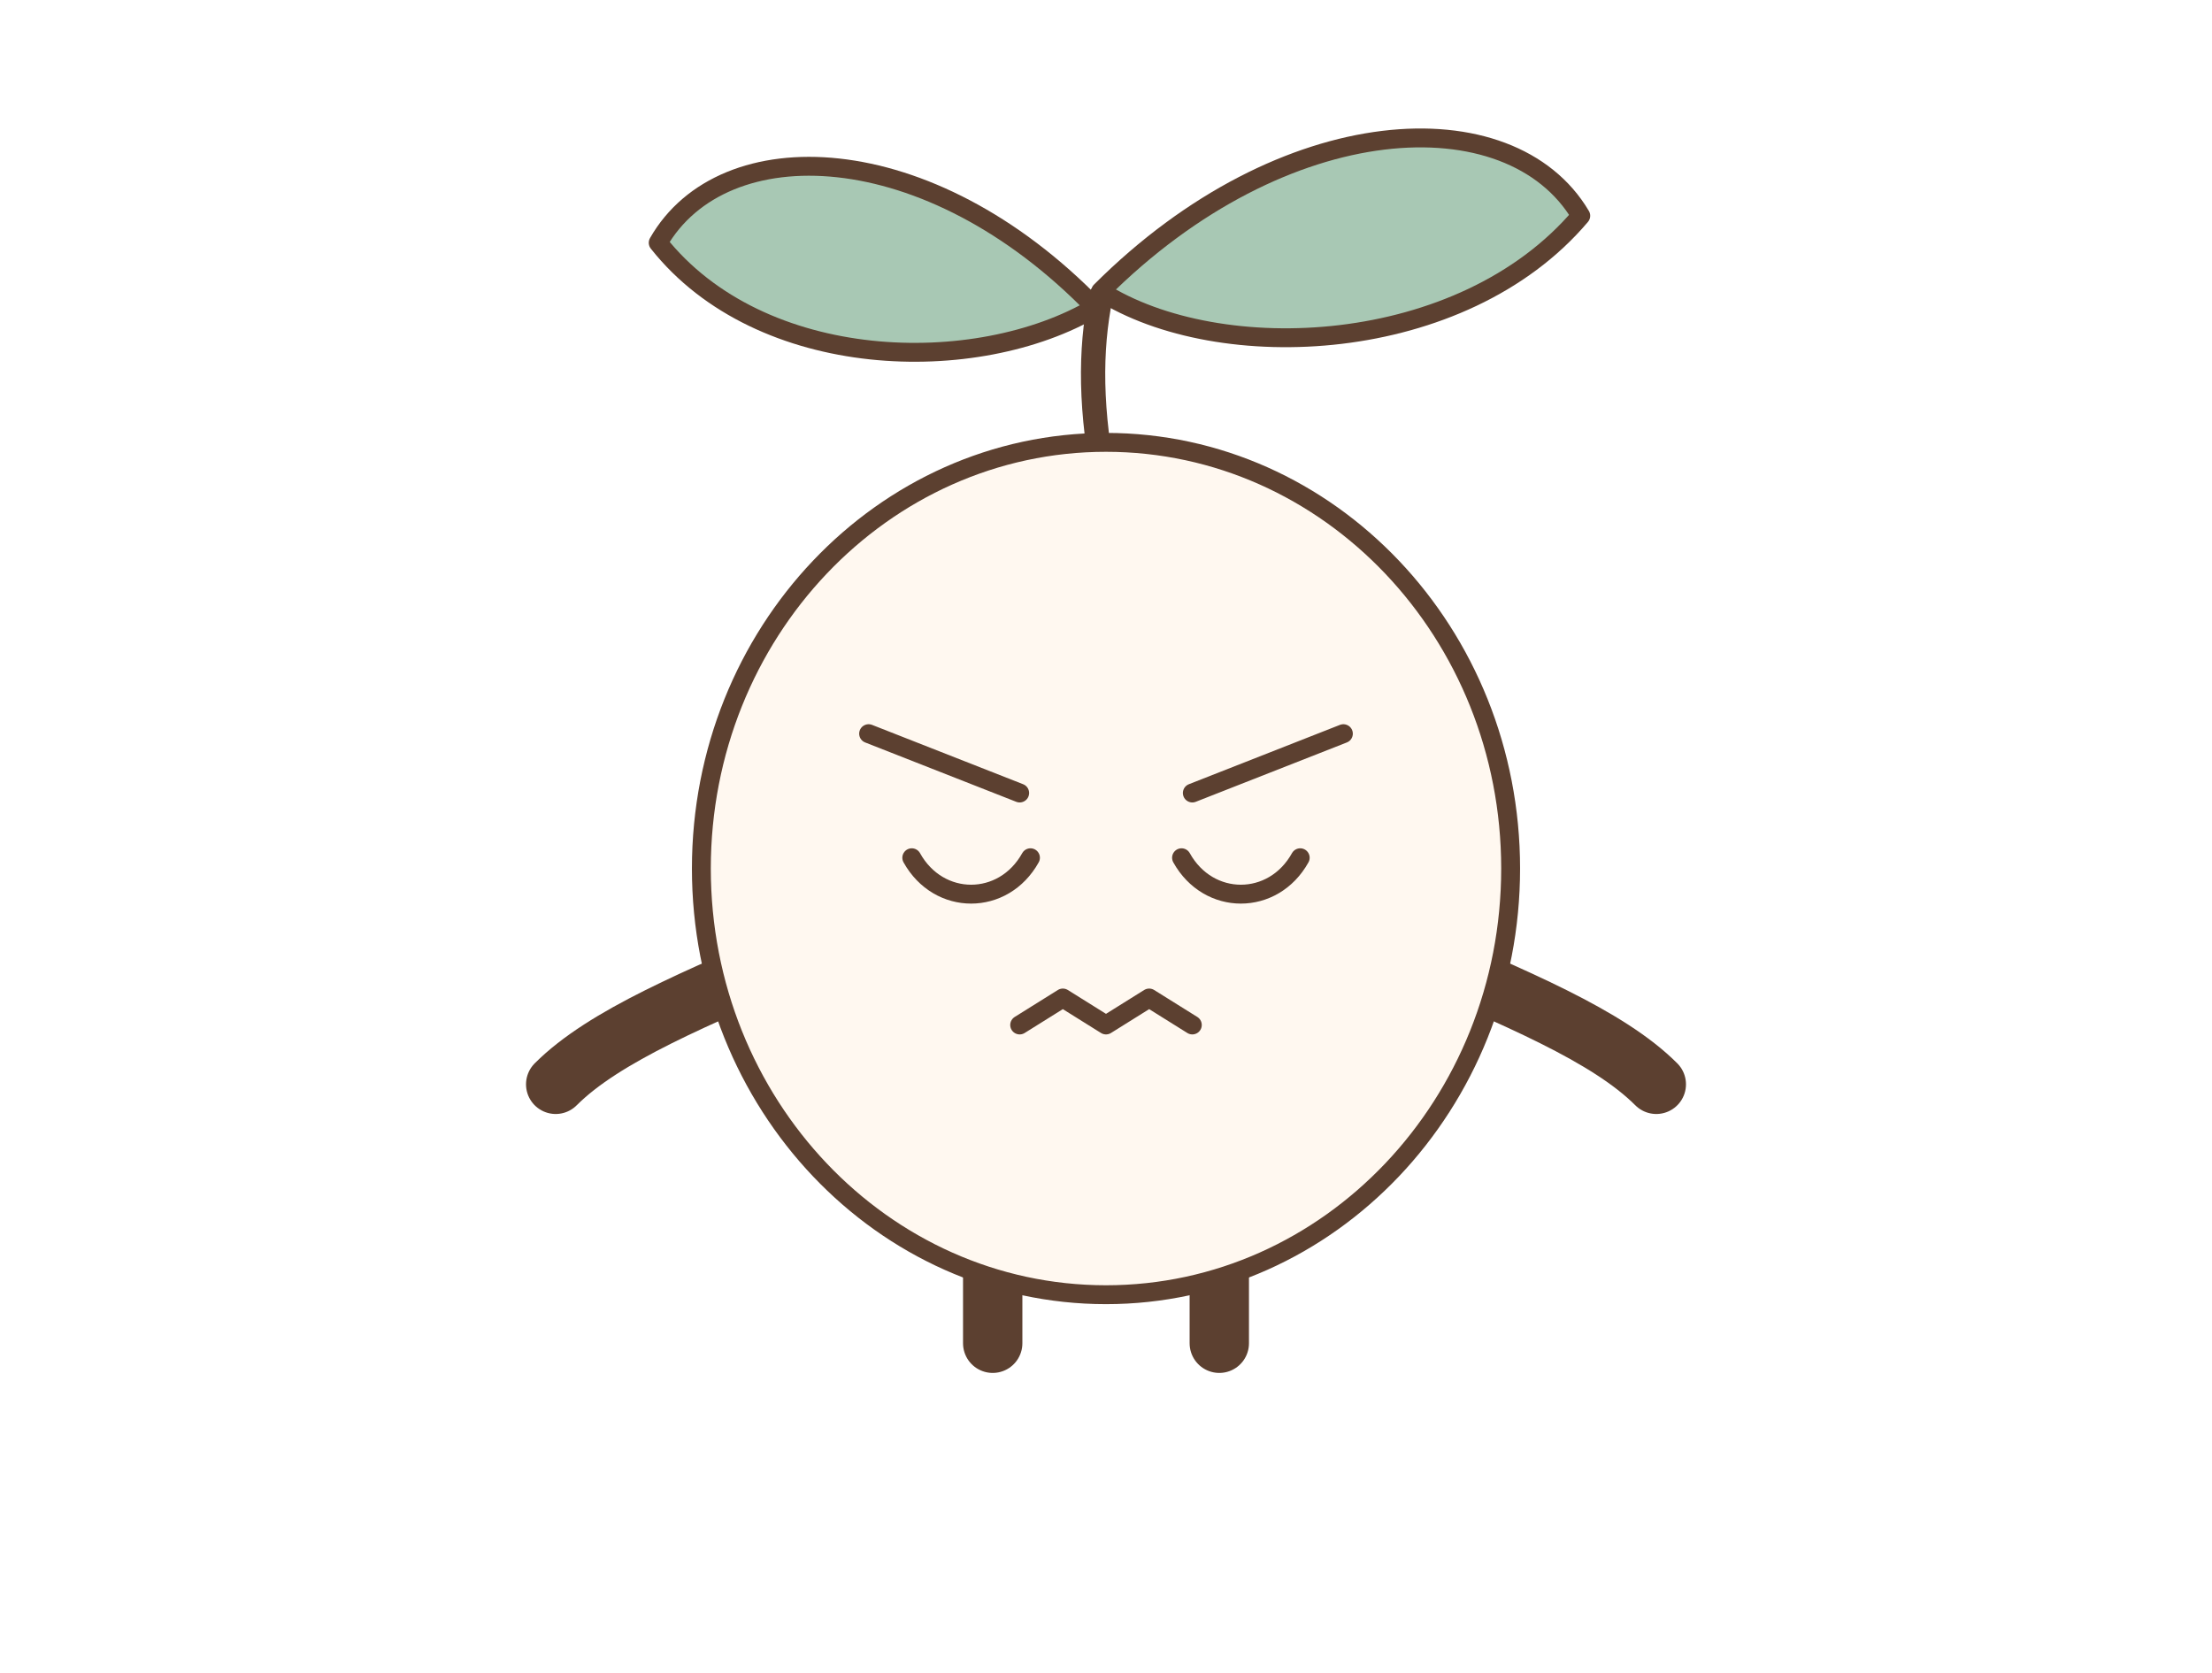
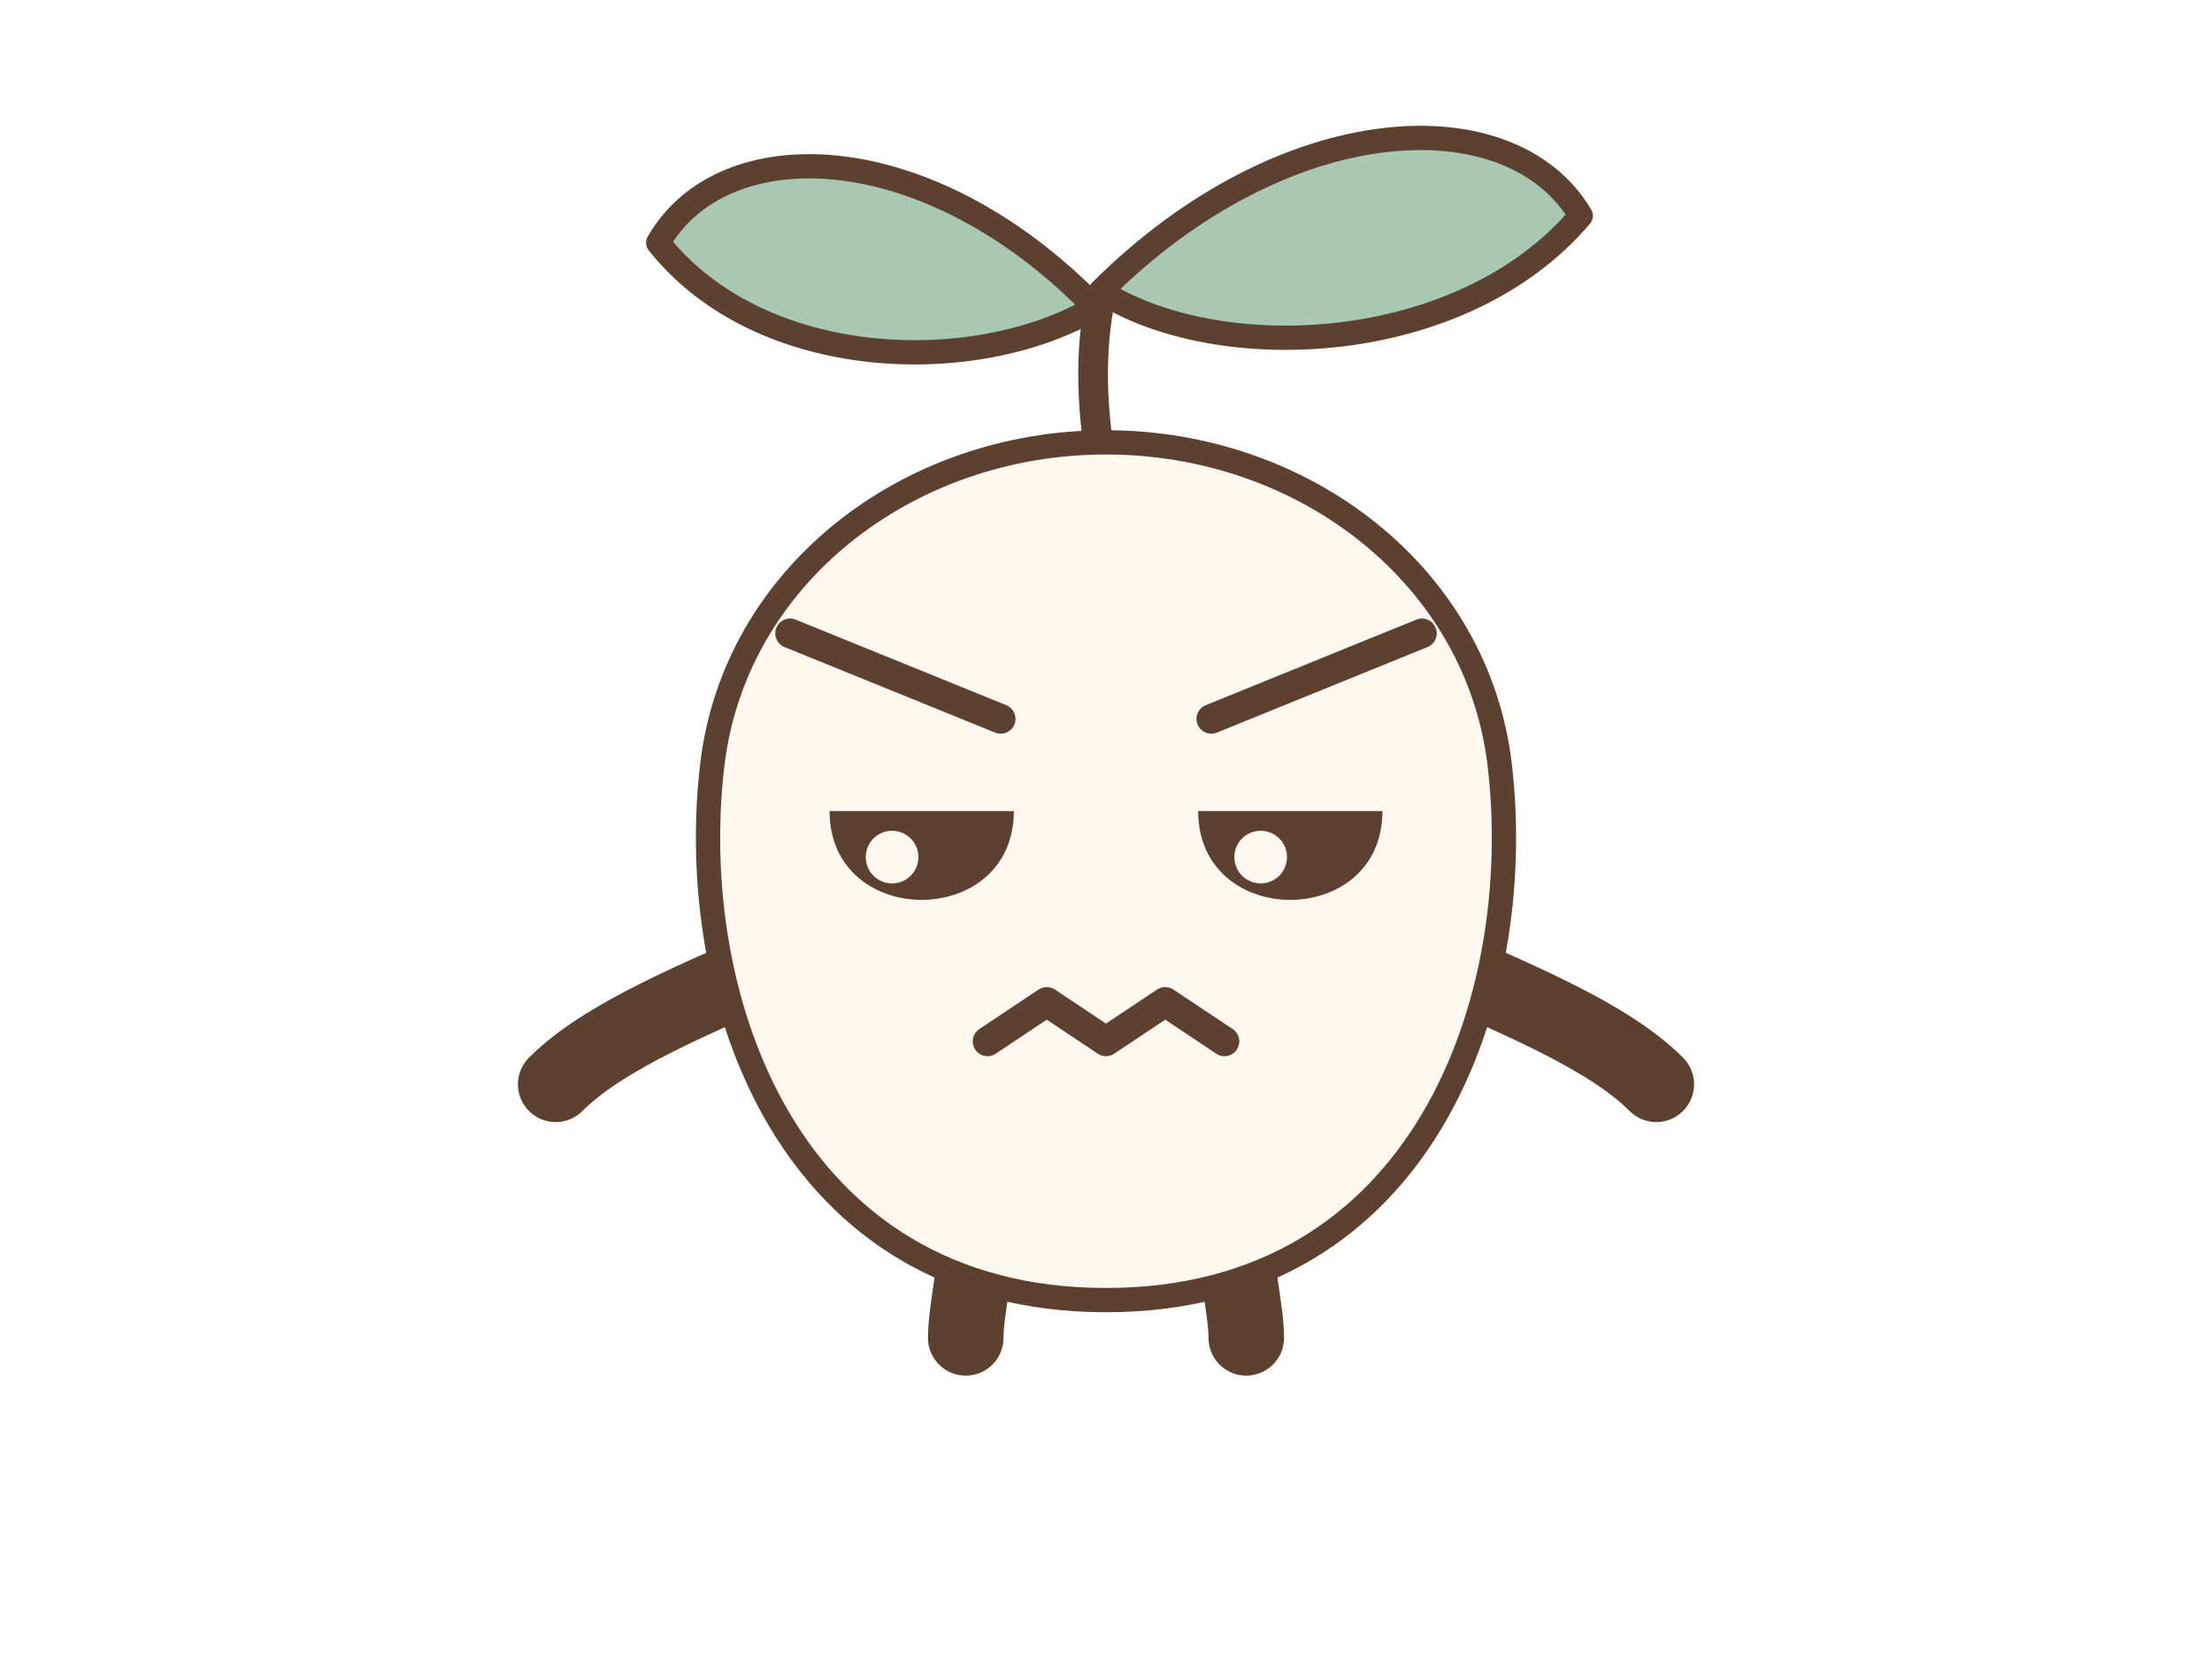
<svg xmlns="http://www.w3.org/2000/svg" viewBox="0 0 820 620" width="820" height="620">
-   <g fill="none" stroke="#5C4030" stroke-width="7" stroke-linecap="round" stroke-linejoin="round">
+   <g fill="none" stroke="#5C4030" stroke-width="9" stroke-linecap="round" stroke-linejoin="round">
    <g transform="translate(410 40)">
-       <path d="M -110 312 C -152 330, -186 344, -204 362" stroke-width="22" />
-       <path d="M 110 312 C 152 330, 186 344, 204 362" stroke-width="22" />
-       <path d="M -42 392 L -42 458" stroke-width="22" />
-       <path d="M 42 392 L 42 458" stroke-width="22" />
-       <path d="M 0 142 C -6 112, -6 90, -2 70" stroke-width="9" />
+       <path d="M -110 312 C -152 330, -186 344, -204 362" stroke-width="28" />
+       <path d="M 110 312 C 152 330, 186 344, 204 362" stroke-width="28" />
+       <path d="M -46 404 C -48 430, -52 446, -52 456" stroke-width="28" />
+       <path d="M 46 404 C 48 430, 52 446, 52 456" stroke-width="28" />
+       <path d="M 0 142 C -6 112, -6 90, -2 70" stroke-width="11" />
      <path d="M -4 74 C -66 10, -142 8, -166 50 C -128 98, -48 100, -4 74 Z" fill="#A8C8B4" />
      <path d="M -2 68 C 66 0, 150 -4, 176 40 C 132 92, 42 96, -2 68 Z" fill="#A8C8B4" />
-       <ellipse cx="0" cy="282" rx="150" ry="158" fill="#FFF8F0" />
-       <path d="M -88 232 L -32 254" />
-       <path d="M 88 232 L 32 254" />
-       <path d="M -72 278 C -62 296, -38 296, -28 278" />
-       <path d="M 28 278 C 38 296, 62 296, 72 278" />
-       <path d="M -32 340 L -16 330 L 0 340 L 16 330 L 32 340" />
+       <path d="M 0 124 C 74 124, 138 174, 146 244 C 156 330, 118 442, 0 442 C -118 442, -156 330, -146 244 C -138 174, -74 124, 0 124 Z" fill="#FFF8F0" />
+       <g transform="translate(0 -18) translate(0 286) scale(1.22) translate(0 -286)">
+         <path d="M -96 226 L -32 252" />
+         <path d="M 96 226 L 32 252" />
+         <path d="M -84 280 C -84 316, -28 316, -28 280 Z" fill="#5C4030" stroke="none" />
+         <path d="M 28 280 C 28 316, 84 316, 84 280 Z" fill="#5C4030" stroke="none" />
+         <circle cx="-65" cy="294" r="8" fill="#FFF8F0" stroke="none" />
+         <circle cx="47" cy="294" r="8" fill="#FFF8F0" stroke="none" />
+         <path d="M -36 350 L -18 338 L 0 350 L 18 338 L 36 350" />
+       </g>
    </g>
  </g>
</svg>
